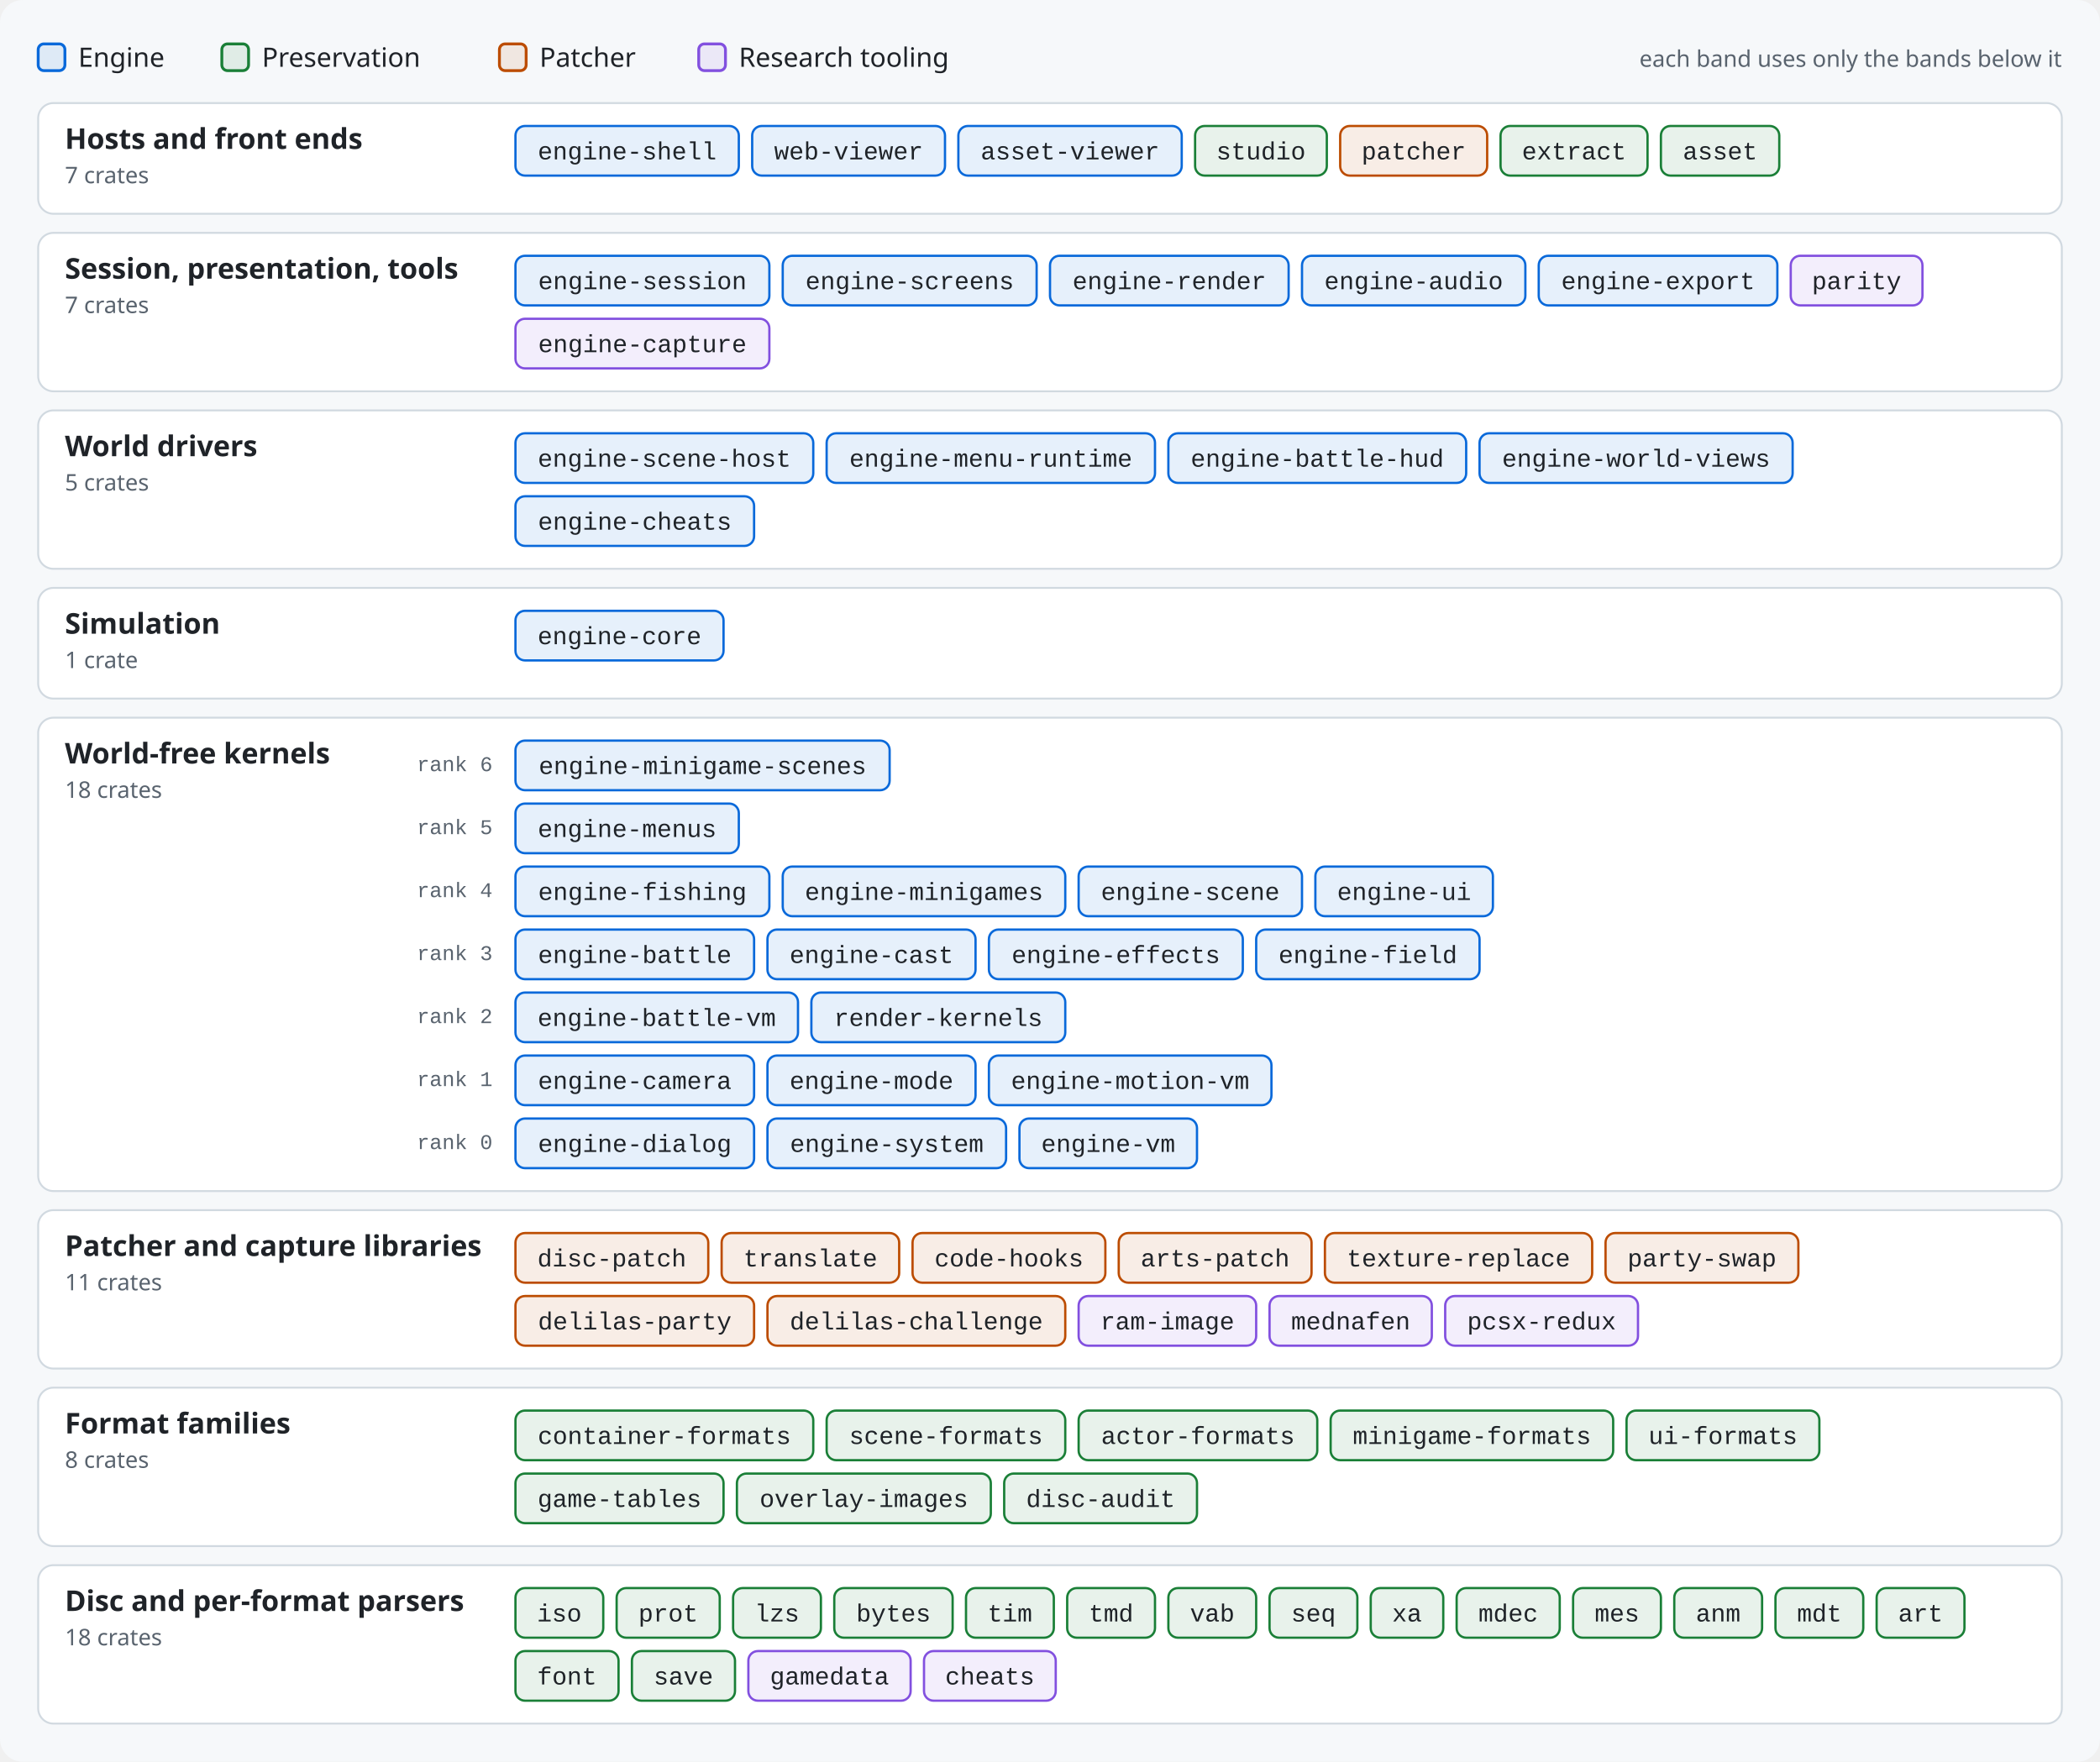
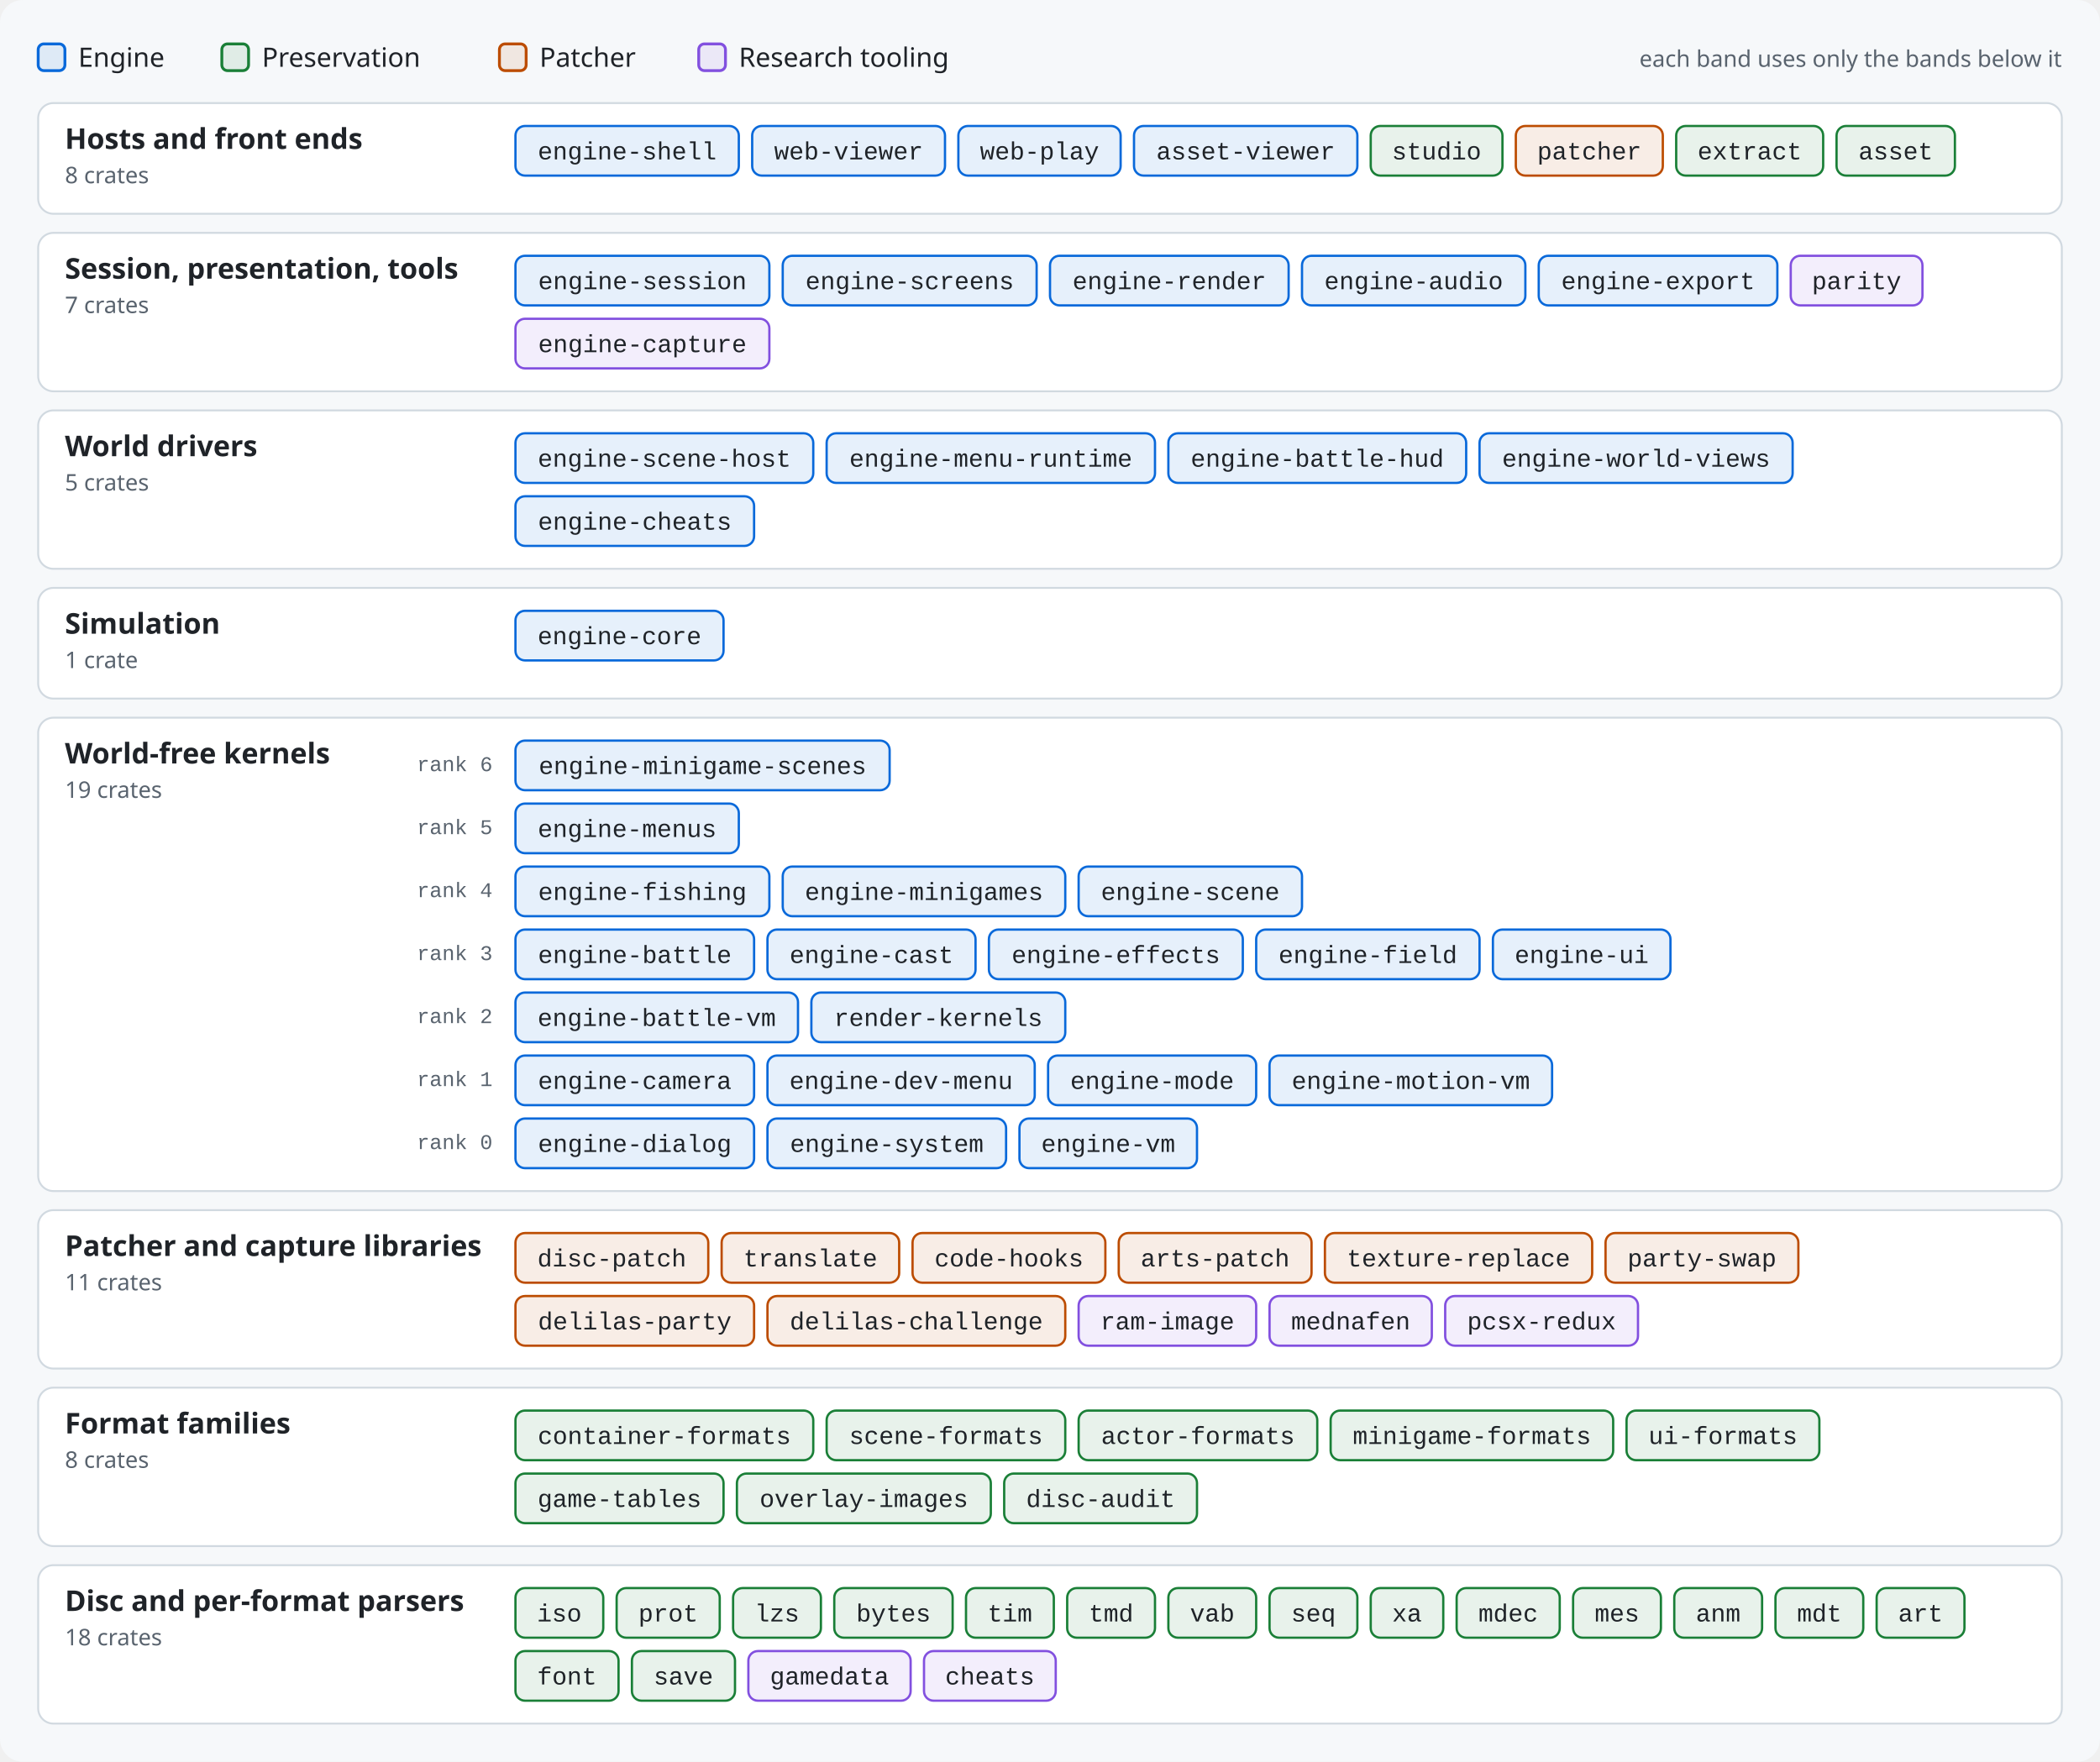
<svg xmlns="http://www.w3.org/2000/svg" viewBox="0 0 1100 923" width="1100" height="923" role="img" aria-labelledby="t d">
  <style>text{font-family:-apple-system, BlinkMacSystemFont, 'Segoe UI', 'Noto Sans', Helvetica, Arial, sans-serif;fill:#1f2328}.ch{font-family:ui-monospace, SFMono-Regular, Menlo, Consolas, 'Liberation Mono', monospace;font-size:13px}.bt{font-size:15px;font-weight:600}.mu{font-size:12px;fill:#59636e}.rk{font-family:ui-monospace, SFMono-Regular, Menlo, Consolas, 'Liberation Mono', monospace;font-size:11px;fill:#59636e}.lg{font-size:14px}</style>
  <rect width="1100" height="923" rx="12" fill="#f6f8fa" />
  <rect x="20" y="23" width="14" height="14" rx="3" fill="#0969da" fill-opacity="0.10" stroke="#0969da" stroke-width="1.5" />
  <text x="41" y="35" class="lg">Engine</text>
  <rect x="116.2" y="23" width="14" height="14" rx="3" fill="#1a7f37" fill-opacity="0.10" stroke="#1a7f37" stroke-width="1.5" />
  <text x="137.2" y="35" class="lg">Preservation</text>
  <rect x="261.6" y="23" width="14" height="14" rx="3" fill="#bc4c00" fill-opacity="0.10" stroke="#bc4c00" stroke-width="1.5" />
  <text x="282.6" y="35" class="lg">Patcher</text>
  <rect x="366" y="23" width="14" height="14" rx="3" fill="#8250df" fill-opacity="0.10" stroke="#8250df" stroke-width="1.5" />
  <text x="387" y="35" class="lg">Research tooling</text>
  <text x="1080" y="35" class="mu" text-anchor="end">each band uses only the bands below it</text>
  <rect x="20" y="54" width="1060" height="58" rx="8" fill="#ffffff" stroke="#d1d9e0" />
  <text x="34" y="78" class="bt">Hosts and front ends</text>
-   <text x="34" y="96" class="mu">7 crates</text>
+   <text x="34" y="96" class="mu">8 crates</text>
  <g>
    <rect x="270" y="66" width="117" height="26" rx="5" fill="#0969da" fill-opacity="0.10" stroke="#0969da" stroke-width="1.2" />
    <text x="328.5" y="83.5" class="ch" text-anchor="middle">engine-shell</text>
  </g>
  <g>
    <rect x="394" y="66" width="101" height="26" rx="5" fill="#0969da" fill-opacity="0.10" stroke="#0969da" stroke-width="1.2" />
    <text x="444.5" y="83.5" class="ch" text-anchor="middle">web-viewer</text>
  </g>
  <g>
-     <rect x="502" y="66" width="117" height="26" rx="5" fill="#0969da" fill-opacity="0.10" stroke="#0969da" stroke-width="1.2" />
-     <text x="560.5" y="83.5" class="ch" text-anchor="middle">asset-viewer</text>
-   </g>
-   <g>
-     <rect x="626" y="66" width="69" height="26" rx="5" fill="#1a7f37" fill-opacity="0.10" stroke="#1a7f37" stroke-width="1.2" />
-     <text x="660.5" y="83.5" class="ch" text-anchor="middle">studio</text>
-   </g>
-   <g>
-     <rect x="702" y="66" width="77" height="26" rx="5" fill="#bc4c00" fill-opacity="0.10" stroke="#bc4c00" stroke-width="1.2" />
-     <text x="740.5" y="83.5" class="ch" text-anchor="middle">patcher</text>
-   </g>
-   <g>
-     <rect x="786" y="66" width="77" height="26" rx="5" fill="#1a7f37" fill-opacity="0.10" stroke="#1a7f37" stroke-width="1.2" />
-     <text x="824.5" y="83.5" class="ch" text-anchor="middle">extract</text>
-   </g>
-   <g>
-     <rect x="870" y="66" width="62" height="26" rx="5" fill="#1a7f37" fill-opacity="0.10" stroke="#1a7f37" stroke-width="1.2" />
-     <text x="901.0" y="83.5" class="ch" text-anchor="middle">asset</text>
+     <rect x="502" y="66" width="85" height="26" rx="5" fill="#0969da" fill-opacity="0.10" stroke="#0969da" stroke-width="1.2" />
+     <text x="544.5" y="83.5" class="ch" text-anchor="middle">web-play</text>
+   </g>
+   <g>
+     <rect x="594" y="66" width="117" height="26" rx="5" fill="#0969da" fill-opacity="0.10" stroke="#0969da" stroke-width="1.2" />
+     <text x="652.5" y="83.5" class="ch" text-anchor="middle">asset-viewer</text>
+   </g>
+   <g>
+     <rect x="718" y="66" width="69" height="26" rx="5" fill="#1a7f37" fill-opacity="0.10" stroke="#1a7f37" stroke-width="1.2" />
+     <text x="752.5" y="83.5" class="ch" text-anchor="middle">studio</text>
+   </g>
+   <g>
+     <rect x="794" y="66" width="77" height="26" rx="5" fill="#bc4c00" fill-opacity="0.10" stroke="#bc4c00" stroke-width="1.2" />
+     <text x="832.5" y="83.5" class="ch" text-anchor="middle">patcher</text>
+   </g>
+   <g>
+     <rect x="878" y="66" width="77" height="26" rx="5" fill="#1a7f37" fill-opacity="0.10" stroke="#1a7f37" stroke-width="1.2" />
+     <text x="916.5" y="83.5" class="ch" text-anchor="middle">extract</text>
+   </g>
+   <g>
+     <rect x="962" y="66" width="62" height="26" rx="5" fill="#1a7f37" fill-opacity="0.10" stroke="#1a7f37" stroke-width="1.2" />
+     <text x="993.0" y="83.5" class="ch" text-anchor="middle">asset</text>
  </g>
  <rect x="20" y="122" width="1060" height="83" rx="8" fill="#ffffff" stroke="#d1d9e0" />
  <text x="34" y="146" class="bt">Session, presentation, tools</text>
  <text x="34" y="164" class="mu">7 crates</text>
  <g>
    <rect x="270" y="134" width="133" height="26" rx="5" fill="#0969da" fill-opacity="0.10" stroke="#0969da" stroke-width="1.2" />
    <text x="336.5" y="151.5" class="ch" text-anchor="middle">engine-session</text>
  </g>
  <g>
    <rect x="410" y="134" width="133" height="26" rx="5" fill="#0969da" fill-opacity="0.10" stroke="#0969da" stroke-width="1.2" />
    <text x="476.5" y="151.5" class="ch" text-anchor="middle">engine-screens</text>
  </g>
  <g>
    <rect x="550" y="134" width="125" height="26" rx="5" fill="#0969da" fill-opacity="0.10" stroke="#0969da" stroke-width="1.2" />
    <text x="612.5" y="151.5" class="ch" text-anchor="middle">engine-render</text>
  </g>
  <g>
    <rect x="682" y="134" width="117" height="26" rx="5" fill="#0969da" fill-opacity="0.10" stroke="#0969da" stroke-width="1.2" />
    <text x="740.5" y="151.5" class="ch" text-anchor="middle">engine-audio</text>
  </g>
  <g>
    <rect x="806" y="134" width="125" height="26" rx="5" fill="#0969da" fill-opacity="0.10" stroke="#0969da" stroke-width="1.2" />
    <text x="868.5" y="151.5" class="ch" text-anchor="middle">engine-export</text>
  </g>
  <g>
    <rect x="938" y="134" width="69" height="26" rx="5" fill="#8250df" fill-opacity="0.10" stroke="#8250df" stroke-width="1.2" />
    <text x="972.5" y="151.5" class="ch" text-anchor="middle">parity</text>
  </g>
  <g>
    <rect x="270" y="167" width="133" height="26" rx="5" fill="#8250df" fill-opacity="0.10" stroke="#8250df" stroke-width="1.2" />
    <text x="336.5" y="184.5" class="ch" text-anchor="middle">engine-capture</text>
  </g>
  <rect x="20" y="215" width="1060" height="83" rx="8" fill="#ffffff" stroke="#d1d9e0" />
  <text x="34" y="239" class="bt">World drivers</text>
  <text x="34" y="257" class="mu">5 crates</text>
  <g>
    <rect x="270" y="227" width="156" height="26" rx="5" fill="#0969da" fill-opacity="0.10" stroke="#0969da" stroke-width="1.2" />
    <text x="348.0" y="244.5" class="ch" text-anchor="middle">engine-scene-host</text>
  </g>
  <g>
    <rect x="433" y="227" width="172" height="26" rx="5" fill="#0969da" fill-opacity="0.10" stroke="#0969da" stroke-width="1.2" />
    <text x="519.0" y="244.5" class="ch" text-anchor="middle">engine-menu-runtime</text>
  </g>
  <g>
    <rect x="612" y="227" width="156" height="26" rx="5" fill="#0969da" fill-opacity="0.10" stroke="#0969da" stroke-width="1.2" />
    <text x="690.0" y="244.5" class="ch" text-anchor="middle">engine-battle-hud</text>
  </g>
  <g>
    <rect x="775" y="227" width="164" height="26" rx="5" fill="#0969da" fill-opacity="0.10" stroke="#0969da" stroke-width="1.2" />
    <text x="857.0" y="244.5" class="ch" text-anchor="middle">engine-world-views</text>
  </g>
  <g>
    <rect x="270" y="260" width="125" height="26" rx="5" fill="#0969da" fill-opacity="0.10" stroke="#0969da" stroke-width="1.2" />
    <text x="332.5" y="277.5" class="ch" text-anchor="middle">engine-cheats</text>
  </g>
  <rect x="20" y="308" width="1060" height="58" rx="8" fill="#ffffff" stroke="#d1d9e0" />
  <text x="34" y="332" class="bt">Simulation</text>
  <text x="34" y="350" class="mu">1 crate</text>
  <g>
    <rect x="270" y="320" width="109" height="26" rx="5" fill="#0969da" fill-opacity="0.10" stroke="#0969da" stroke-width="1.2" />
    <text x="324.5" y="337.5" class="ch" text-anchor="middle">engine-core</text>
  </g>
  <rect x="20" y="376" width="1060" height="248" rx="8" fill="#ffffff" stroke="#d1d9e0" />
  <text x="34" y="400" class="bt">World-free kernels</text>
-   <text x="34" y="418" class="mu">18 crates</text>
+   <text x="34" y="418" class="mu">19 crates</text>
  <text x="258" y="404" class="rk" text-anchor="end">rank 6</text>
  <g>
    <rect x="270" y="388" width="196" height="26" rx="5" fill="#0969da" fill-opacity="0.10" stroke="#0969da" stroke-width="1.2" />
    <text x="368.0" y="405.5" class="ch" text-anchor="middle">engine-minigame-scenes</text>
  </g>
  <text x="258" y="437" class="rk" text-anchor="end">rank 5</text>
  <g>
    <rect x="270" y="421" width="117" height="26" rx="5" fill="#0969da" fill-opacity="0.10" stroke="#0969da" stroke-width="1.2" />
    <text x="328.5" y="438.5" class="ch" text-anchor="middle">engine-menus</text>
  </g>
  <text x="258" y="470" class="rk" text-anchor="end">rank 4</text>
  <g>
    <rect x="270" y="454" width="133" height="26" rx="5" fill="#0969da" fill-opacity="0.10" stroke="#0969da" stroke-width="1.2" />
    <text x="336.5" y="471.5" class="ch" text-anchor="middle">engine-fishing</text>
  </g>
  <g>
    <rect x="410" y="454" width="148" height="26" rx="5" fill="#0969da" fill-opacity="0.10" stroke="#0969da" stroke-width="1.2" />
    <text x="484.0" y="471.5" class="ch" text-anchor="middle">engine-minigames</text>
  </g>
  <g>
    <rect x="565" y="454" width="117" height="26" rx="5" fill="#0969da" fill-opacity="0.10" stroke="#0969da" stroke-width="1.2" />
    <text x="623.5" y="471.5" class="ch" text-anchor="middle">engine-scene</text>
  </g>
-   <g>
-     <rect x="689" y="454" width="93" height="26" rx="5" fill="#0969da" fill-opacity="0.10" stroke="#0969da" stroke-width="1.2" />
-     <text x="735.5" y="471.5" class="ch" text-anchor="middle">engine-ui</text>
-   </g>
  <text x="258" y="503" class="rk" text-anchor="end">rank 3</text>
  <g>
    <rect x="270" y="487" width="125" height="26" rx="5" fill="#0969da" fill-opacity="0.10" stroke="#0969da" stroke-width="1.2" />
    <text x="332.5" y="504.5" class="ch" text-anchor="middle">engine-battle</text>
  </g>
  <g>
    <rect x="402" y="487" width="109" height="26" rx="5" fill="#0969da" fill-opacity="0.10" stroke="#0969da" stroke-width="1.2" />
    <text x="456.5" y="504.5" class="ch" text-anchor="middle">engine-cast</text>
  </g>
  <g>
    <rect x="518" y="487" width="133" height="26" rx="5" fill="#0969da" fill-opacity="0.10" stroke="#0969da" stroke-width="1.2" />
    <text x="584.5" y="504.5" class="ch" text-anchor="middle">engine-effects</text>
  </g>
  <g>
    <rect x="658" y="487" width="117" height="26" rx="5" fill="#0969da" fill-opacity="0.10" stroke="#0969da" stroke-width="1.2" />
    <text x="716.5" y="504.5" class="ch" text-anchor="middle">engine-field</text>
  </g>
+   <g>
+     <rect x="782" y="487" width="93" height="26" rx="5" fill="#0969da" fill-opacity="0.10" stroke="#0969da" stroke-width="1.2" />
+     <text x="828.5" y="504.5" class="ch" text-anchor="middle">engine-ui</text>
+   </g>
  <text x="258" y="536" class="rk" text-anchor="end">rank 2</text>
  <g>
    <rect x="270" y="520" width="148" height="26" rx="5" fill="#0969da" fill-opacity="0.10" stroke="#0969da" stroke-width="1.2" />
    <text x="344.0" y="537.5" class="ch" text-anchor="middle">engine-battle-vm</text>
  </g>
  <g>
    <rect x="425" y="520" width="133" height="26" rx="5" fill="#0969da" fill-opacity="0.10" stroke="#0969da" stroke-width="1.2" />
    <text x="491.5" y="537.5" class="ch" text-anchor="middle">render-kernels</text>
  </g>
  <text x="258" y="569" class="rk" text-anchor="end">rank 1</text>
  <g>
    <rect x="270" y="553" width="125" height="26" rx="5" fill="#0969da" fill-opacity="0.10" stroke="#0969da" stroke-width="1.2" />
    <text x="332.5" y="570.5" class="ch" text-anchor="middle">engine-camera</text>
  </g>
  <g>
-     <rect x="402" y="553" width="109" height="26" rx="5" fill="#0969da" fill-opacity="0.10" stroke="#0969da" stroke-width="1.2" />
-     <text x="456.5" y="570.5" class="ch" text-anchor="middle">engine-mode</text>
-   </g>
-   <g>
-     <rect x="518" y="553" width="148" height="26" rx="5" fill="#0969da" fill-opacity="0.10" stroke="#0969da" stroke-width="1.2" />
-     <text x="592.0" y="570.5" class="ch" text-anchor="middle">engine-motion-vm</text>
+     <rect x="402" y="553" width="140" height="26" rx="5" fill="#0969da" fill-opacity="0.10" stroke="#0969da" stroke-width="1.2" />
+     <text x="472.0" y="570.5" class="ch" text-anchor="middle">engine-dev-menu</text>
+   </g>
+   <g>
+     <rect x="549" y="553" width="109" height="26" rx="5" fill="#0969da" fill-opacity="0.10" stroke="#0969da" stroke-width="1.2" />
+     <text x="603.5" y="570.5" class="ch" text-anchor="middle">engine-mode</text>
+   </g>
+   <g>
+     <rect x="665" y="553" width="148" height="26" rx="5" fill="#0969da" fill-opacity="0.10" stroke="#0969da" stroke-width="1.2" />
+     <text x="739.0" y="570.5" class="ch" text-anchor="middle">engine-motion-vm</text>
  </g>
  <text x="258" y="602" class="rk" text-anchor="end">rank 0</text>
  <g>
    <rect x="270" y="586" width="125" height="26" rx="5" fill="#0969da" fill-opacity="0.10" stroke="#0969da" stroke-width="1.2" />
    <text x="332.5" y="603.5" class="ch" text-anchor="middle">engine-dialog</text>
  </g>
  <g>
    <rect x="402" y="586" width="125" height="26" rx="5" fill="#0969da" fill-opacity="0.10" stroke="#0969da" stroke-width="1.2" />
    <text x="464.5" y="603.5" class="ch" text-anchor="middle">engine-system</text>
  </g>
  <g>
    <rect x="534" y="586" width="93" height="26" rx="5" fill="#0969da" fill-opacity="0.10" stroke="#0969da" stroke-width="1.2" />
    <text x="580.5" y="603.5" class="ch" text-anchor="middle">engine-vm</text>
  </g>
  <rect x="20" y="634" width="1060" height="83" rx="8" fill="#ffffff" stroke="#d1d9e0" />
  <text x="34" y="658" class="bt">Patcher and capture libraries</text>
  <text x="34" y="676" class="mu">11 crates</text>
  <g>
    <rect x="270" y="646" width="101" height="26" rx="5" fill="#bc4c00" fill-opacity="0.10" stroke="#bc4c00" stroke-width="1.2" />
    <text x="320.5" y="663.5" class="ch" text-anchor="middle">disc-patch</text>
  </g>
  <g>
    <rect x="378" y="646" width="93" height="26" rx="5" fill="#bc4c00" fill-opacity="0.10" stroke="#bc4c00" stroke-width="1.2" />
    <text x="424.5" y="663.5" class="ch" text-anchor="middle">translate</text>
  </g>
  <g>
    <rect x="478" y="646" width="101" height="26" rx="5" fill="#bc4c00" fill-opacity="0.10" stroke="#bc4c00" stroke-width="1.2" />
    <text x="528.5" y="663.5" class="ch" text-anchor="middle">code-hooks</text>
  </g>
  <g>
    <rect x="586" y="646" width="101" height="26" rx="5" fill="#bc4c00" fill-opacity="0.10" stroke="#bc4c00" stroke-width="1.2" />
    <text x="636.5" y="663.5" class="ch" text-anchor="middle">arts-patch</text>
  </g>
  <g>
    <rect x="694" y="646" width="140" height="26" rx="5" fill="#bc4c00" fill-opacity="0.10" stroke="#bc4c00" stroke-width="1.2" />
    <text x="764.0" y="663.5" class="ch" text-anchor="middle">texture-replace</text>
  </g>
  <g>
    <rect x="841" y="646" width="101" height="26" rx="5" fill="#bc4c00" fill-opacity="0.10" stroke="#bc4c00" stroke-width="1.2" />
    <text x="891.5" y="663.5" class="ch" text-anchor="middle">party-swap</text>
  </g>
  <g>
    <rect x="270" y="679" width="125" height="26" rx="5" fill="#bc4c00" fill-opacity="0.10" stroke="#bc4c00" stroke-width="1.2" />
    <text x="332.5" y="696.5" class="ch" text-anchor="middle">delilas-party</text>
  </g>
  <g>
    <rect x="402" y="679" width="156" height="26" rx="5" fill="#bc4c00" fill-opacity="0.10" stroke="#bc4c00" stroke-width="1.2" />
    <text x="480.0" y="696.5" class="ch" text-anchor="middle">delilas-challenge</text>
  </g>
  <g>
    <rect x="565" y="679" width="93" height="26" rx="5" fill="#8250df" fill-opacity="0.10" stroke="#8250df" stroke-width="1.2" />
    <text x="611.5" y="696.5" class="ch" text-anchor="middle">ram-image</text>
  </g>
  <g>
    <rect x="665" y="679" width="85" height="26" rx="5" fill="#8250df" fill-opacity="0.10" stroke="#8250df" stroke-width="1.2" />
    <text x="707.5" y="696.5" class="ch" text-anchor="middle">mednafen</text>
  </g>
  <g>
    <rect x="757" y="679" width="101" height="26" rx="5" fill="#8250df" fill-opacity="0.10" stroke="#8250df" stroke-width="1.2" />
    <text x="807.5" y="696.5" class="ch" text-anchor="middle">pcsx-redux</text>
  </g>
  <rect x="20" y="727" width="1060" height="83" rx="8" fill="#ffffff" stroke="#d1d9e0" />
  <text x="34" y="751" class="bt">Format families</text>
  <text x="34" y="769" class="mu">8 crates</text>
  <g>
    <rect x="270" y="739" width="156" height="26" rx="5" fill="#1a7f37" fill-opacity="0.10" stroke="#1a7f37" stroke-width="1.2" />
    <text x="348.0" y="756.5" class="ch" text-anchor="middle">container-formats</text>
  </g>
  <g>
    <rect x="433" y="739" width="125" height="26" rx="5" fill="#1a7f37" fill-opacity="0.10" stroke="#1a7f37" stroke-width="1.2" />
    <text x="495.5" y="756.5" class="ch" text-anchor="middle">scene-formats</text>
  </g>
  <g>
    <rect x="565" y="739" width="125" height="26" rx="5" fill="#1a7f37" fill-opacity="0.10" stroke="#1a7f37" stroke-width="1.2" />
    <text x="627.5" y="756.5" class="ch" text-anchor="middle">actor-formats</text>
  </g>
  <g>
    <rect x="697" y="739" width="148" height="26" rx="5" fill="#1a7f37" fill-opacity="0.10" stroke="#1a7f37" stroke-width="1.2" />
    <text x="771.0" y="756.5" class="ch" text-anchor="middle">minigame-formats</text>
  </g>
  <g>
    <rect x="852" y="739" width="101" height="26" rx="5" fill="#1a7f37" fill-opacity="0.10" stroke="#1a7f37" stroke-width="1.2" />
    <text x="902.5" y="756.5" class="ch" text-anchor="middle">ui-formats</text>
  </g>
  <g>
    <rect x="270" y="772" width="109" height="26" rx="5" fill="#1a7f37" fill-opacity="0.10" stroke="#1a7f37" stroke-width="1.2" />
    <text x="324.5" y="789.5" class="ch" text-anchor="middle">game-tables</text>
  </g>
  <g>
    <rect x="386" y="772" width="133" height="26" rx="5" fill="#1a7f37" fill-opacity="0.10" stroke="#1a7f37" stroke-width="1.2" />
    <text x="452.5" y="789.5" class="ch" text-anchor="middle">overlay-images</text>
  </g>
  <g>
    <rect x="526" y="772" width="101" height="26" rx="5" fill="#1a7f37" fill-opacity="0.10" stroke="#1a7f37" stroke-width="1.2" />
    <text x="576.5" y="789.5" class="ch" text-anchor="middle">disc-audit</text>
  </g>
  <rect x="20" y="820" width="1060" height="83" rx="8" fill="#ffffff" stroke="#d1d9e0" />
  <text x="34" y="844" class="bt">Disc and per-format parsers</text>
  <text x="34" y="862" class="mu">18 crates</text>
  <g>
    <rect x="270" y="832" width="46" height="26" rx="5" fill="#1a7f37" fill-opacity="0.10" stroke="#1a7f37" stroke-width="1.2" />
    <text x="293.0" y="849.5" class="ch" text-anchor="middle">iso</text>
  </g>
  <g>
    <rect x="323" y="832" width="54" height="26" rx="5" fill="#1a7f37" fill-opacity="0.10" stroke="#1a7f37" stroke-width="1.2" />
    <text x="350.0" y="849.5" class="ch" text-anchor="middle">prot</text>
  </g>
  <g>
    <rect x="384" y="832" width="46" height="26" rx="5" fill="#1a7f37" fill-opacity="0.10" stroke="#1a7f37" stroke-width="1.2" />
    <text x="407.0" y="849.5" class="ch" text-anchor="middle">lzs</text>
  </g>
  <g>
    <rect x="437" y="832" width="62" height="26" rx="5" fill="#1a7f37" fill-opacity="0.10" stroke="#1a7f37" stroke-width="1.2" />
    <text x="468.0" y="849.5" class="ch" text-anchor="middle">bytes</text>
  </g>
  <g>
    <rect x="506" y="832" width="46" height="26" rx="5" fill="#1a7f37" fill-opacity="0.10" stroke="#1a7f37" stroke-width="1.2" />
    <text x="529.0" y="849.5" class="ch" text-anchor="middle">tim</text>
  </g>
  <g>
    <rect x="559" y="832" width="46" height="26" rx="5" fill="#1a7f37" fill-opacity="0.10" stroke="#1a7f37" stroke-width="1.2" />
    <text x="582.0" y="849.5" class="ch" text-anchor="middle">tmd</text>
  </g>
  <g>
    <rect x="612" y="832" width="46" height="26" rx="5" fill="#1a7f37" fill-opacity="0.10" stroke="#1a7f37" stroke-width="1.2" />
    <text x="635.0" y="849.5" class="ch" text-anchor="middle">vab</text>
  </g>
  <g>
    <rect x="665" y="832" width="46" height="26" rx="5" fill="#1a7f37" fill-opacity="0.10" stroke="#1a7f37" stroke-width="1.2" />
    <text x="688.0" y="849.5" class="ch" text-anchor="middle">seq</text>
  </g>
  <g>
    <rect x="718" y="832" width="38" height="26" rx="5" fill="#1a7f37" fill-opacity="0.10" stroke="#1a7f37" stroke-width="1.2" />
    <text x="737.0" y="849.5" class="ch" text-anchor="middle">xa</text>
  </g>
  <g>
    <rect x="763" y="832" width="54" height="26" rx="5" fill="#1a7f37" fill-opacity="0.10" stroke="#1a7f37" stroke-width="1.2" />
    <text x="790.0" y="849.5" class="ch" text-anchor="middle">mdec</text>
  </g>
  <g>
    <rect x="824" y="832" width="46" height="26" rx="5" fill="#1a7f37" fill-opacity="0.10" stroke="#1a7f37" stroke-width="1.2" />
    <text x="847.0" y="849.5" class="ch" text-anchor="middle">mes</text>
  </g>
  <g>
    <rect x="877" y="832" width="46" height="26" rx="5" fill="#1a7f37" fill-opacity="0.10" stroke="#1a7f37" stroke-width="1.2" />
    <text x="900.0" y="849.5" class="ch" text-anchor="middle">anm</text>
  </g>
  <g>
    <rect x="930" y="832" width="46" height="26" rx="5" fill="#1a7f37" fill-opacity="0.10" stroke="#1a7f37" stroke-width="1.2" />
    <text x="953.0" y="849.5" class="ch" text-anchor="middle">mdt</text>
  </g>
  <g>
    <rect x="983" y="832" width="46" height="26" rx="5" fill="#1a7f37" fill-opacity="0.10" stroke="#1a7f37" stroke-width="1.2" />
    <text x="1006.0" y="849.5" class="ch" text-anchor="middle">art</text>
  </g>
  <g>
    <rect x="270" y="865" width="54" height="26" rx="5" fill="#1a7f37" fill-opacity="0.10" stroke="#1a7f37" stroke-width="1.2" />
    <text x="297.0" y="882.5" class="ch" text-anchor="middle">font</text>
  </g>
  <g>
    <rect x="331" y="865" width="54" height="26" rx="5" fill="#1a7f37" fill-opacity="0.10" stroke="#1a7f37" stroke-width="1.2" />
    <text x="358.0" y="882.5" class="ch" text-anchor="middle">save</text>
  </g>
  <g>
    <rect x="392" y="865" width="85" height="26" rx="5" fill="#8250df" fill-opacity="0.10" stroke="#8250df" stroke-width="1.2" />
    <text x="434.5" y="882.5" class="ch" text-anchor="middle">gamedata</text>
  </g>
  <g>
    <rect x="484" y="865" width="69" height="26" rx="5" fill="#8250df" fill-opacity="0.10" stroke="#8250df" stroke-width="1.2" />
    <text x="518.5" y="882.5" class="ch" text-anchor="middle">cheats</text>
  </g>
</svg>
